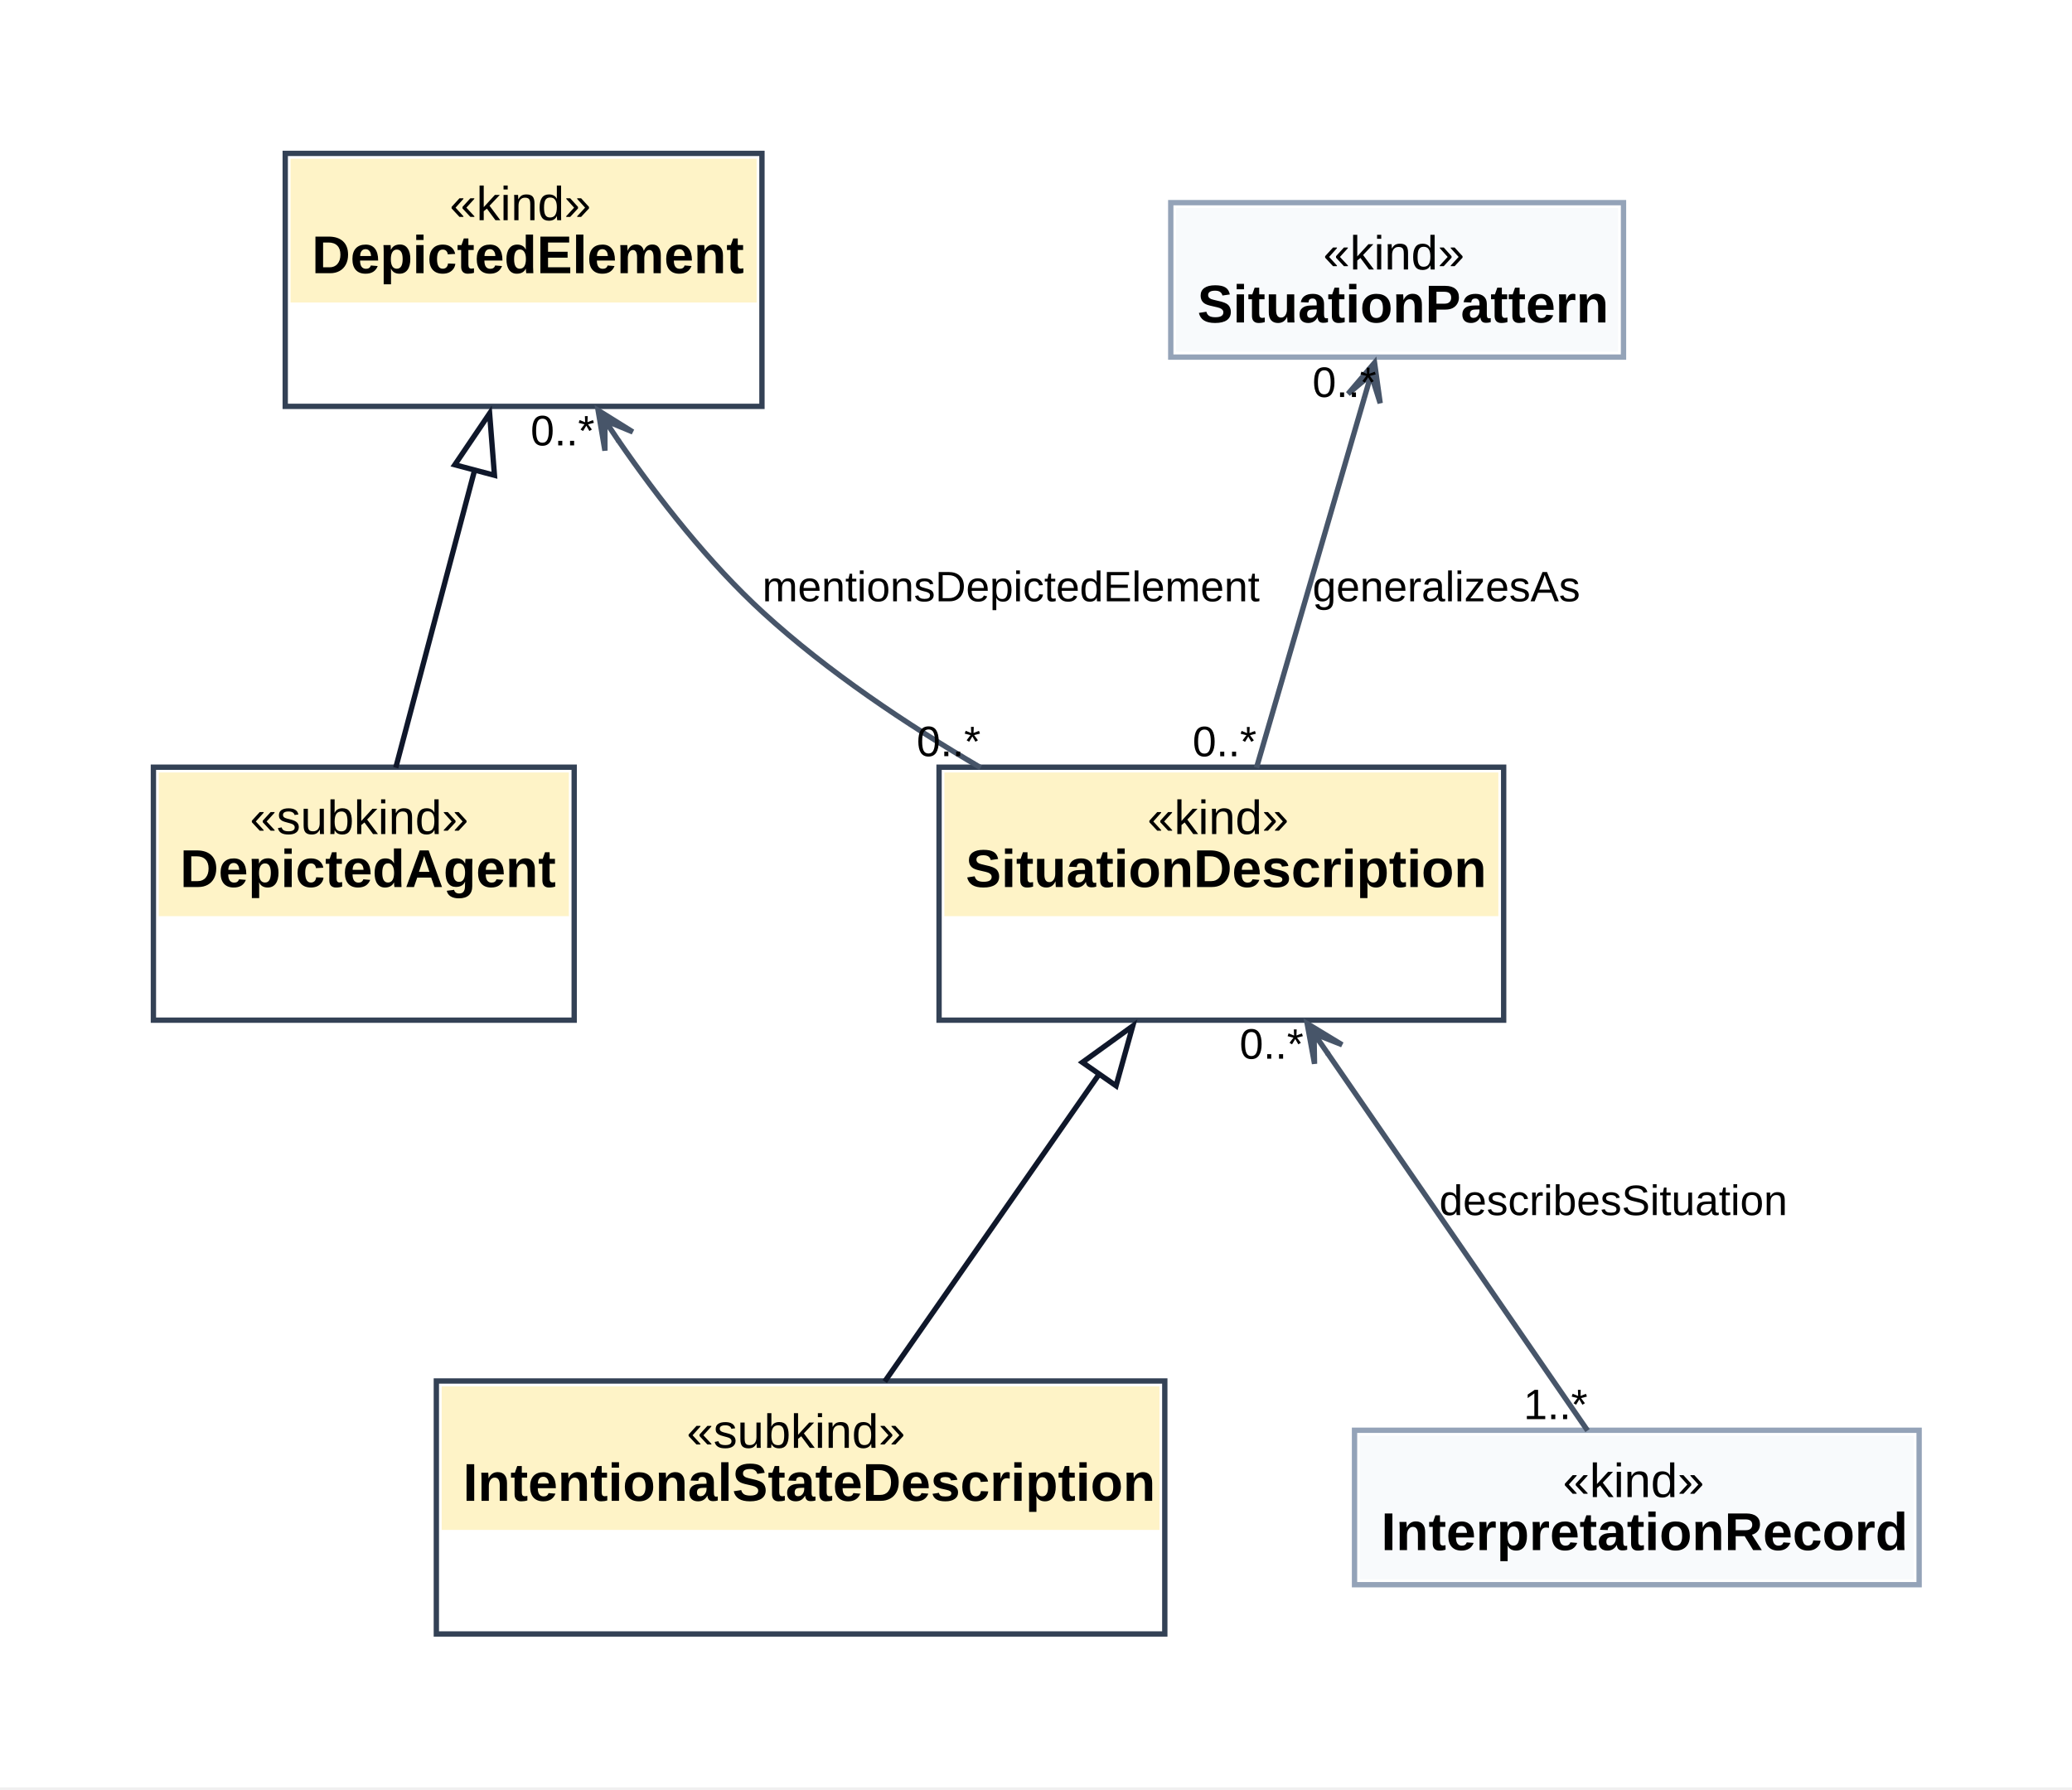
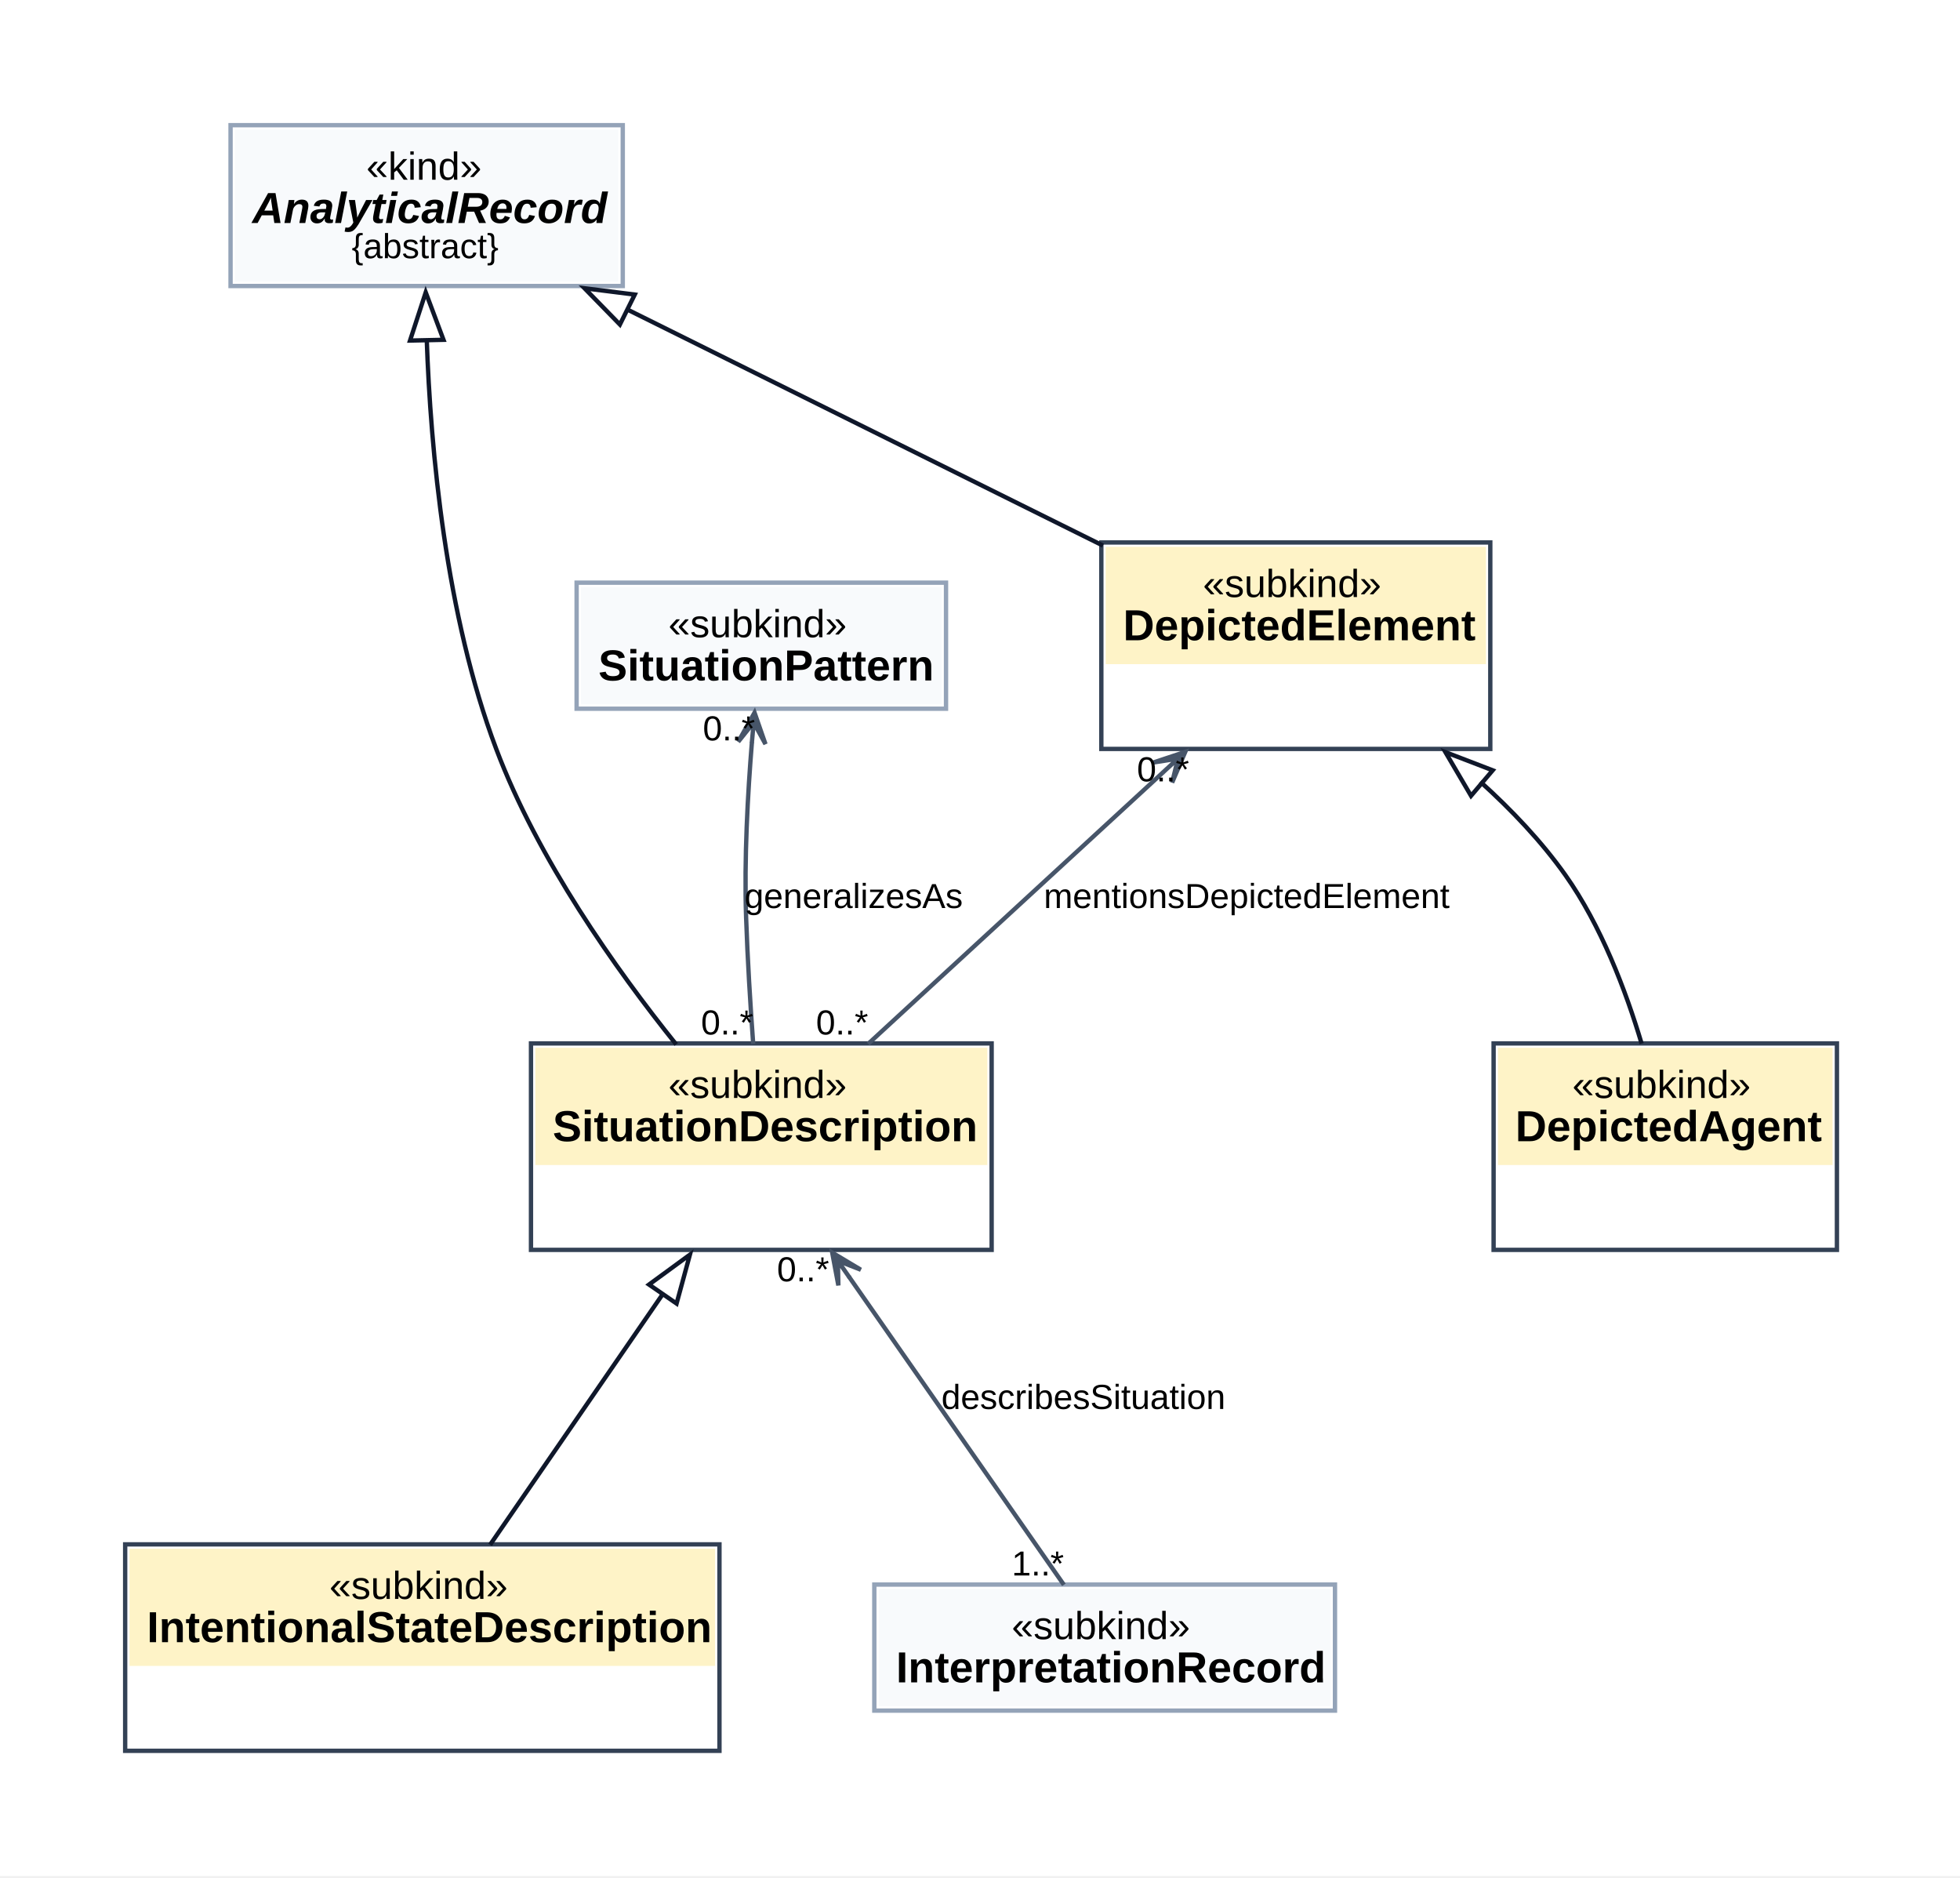
- <svg xmlns="http://www.w3.org/2000/svg" width="389pt" height="336pt" viewBox="0.00 0.00 389.00 336.00">
-   <g id="graph0" class="graph" transform="scale(1 1) rotate(0) translate(28.8 306.8)">
-     <polygon fill="white" stroke="none" points="-28.8,28.8 -28.8,-306.8 360.3,-306.8 360.3,28.8 -28.8,28.8" />
+ <svg xmlns="http://www.w3.org/2000/svg" width="451pt" height="432pt" viewBox="0.00 0.00 451.00 432.00">
+   <g id="graph0" class="graph" transform="scale(1 1) rotate(0) translate(28.8 402.8)">
+     <polygon fill="white" stroke="none" points="-28.8,28.8 -28.8,-402.8 422.68,-402.8 422.68,28.8 -28.8,28.8" />
    <g id="node1" class="node">
-       <polygon fill="none" stroke="#334155" points="24.75,-230.5 24.75,-278 114.25,-278 114.25,-230.5 24.75,-230.5" />
-       <polygon fill="#fef3c7" stroke="none" points="25.75,-250 25.75,-277 113.25,-277 113.25,-250 25.75,-250" />
-       <text xml:space="preserve" text-anchor="start" x="55.62" y="-265.45" font-family="Arial" font-size="9.00">«kind»</text>
-       <text xml:space="preserve" text-anchor="start" x="29.75" y="-255.5" font-family="Arial" font-weight="bold" font-size="10.00">DepictedElement</text>
-       <polygon fill="white" stroke="none" points="25.75,-231.5 25.75,-250 113.25,-250 113.25,-231.5 25.75,-231.5" />
-       <text xml:space="preserve" text-anchor="start" x="29.75" y="-237.75" font-family="Arial" font-size="9.00"> </text>
+       <polygon fill="none" stroke="#334155" points="224.62,-230.5 224.62,-278 314.12,-278 314.12,-230.5 224.62,-230.5" />
+       <polygon fill="#fef3c7" stroke="none" points="225.62,-250 225.62,-277 313.12,-277 313.12,-250 225.62,-250" />
+       <text xml:space="preserve" text-anchor="start" x="248" y="-265.45" font-family="Arial" font-size="9.00">«subkind»</text>
+       <text xml:space="preserve" text-anchor="start" x="229.62" y="-255.5" font-family="Arial" font-weight="bold" font-size="10.00">DepictedElement</text>
+       <polygon fill="white" stroke="none" points="225.62,-231.5 225.62,-250 313.12,-250 313.12,-231.5 225.62,-231.5" />
+       <text xml:space="preserve" text-anchor="start" x="229.62" y="-237.75" font-family="Arial" font-size="9.00"> </text>
+     </g>
+     <g id="node5" class="node">
+       <polygon fill="none" stroke="#94a3b8" points="24.25,-337 24.25,-374 114.5,-374 114.5,-337 24.25,-337" />
+       <polygon fill="#f8fafc" stroke="none" points="25.25,-338 25.25,-373 113.5,-373 113.5,-338 25.25,-338" />
+       <text xml:space="preserve" text-anchor="start" x="55.5" y="-361.45" font-family="Arial" font-size="9.00">«kind»</text>
+       <text xml:space="preserve" text-anchor="start" x="29.25" y="-351.5" font-family="Arial" font-weight="bold" font-style="italic" font-size="10.00">AnalyticalRecord</text>
+       <text xml:space="preserve" text-anchor="start" x="52.12" y="-343.4" font-family="Arial" font-size="8.00">{abstract}</text>
+     </g>
+     <g id="edge4" class="edge">
+       <path fill="none" stroke="#0f172a" d="M224.99,-277.28C192.46,-293.42 148.42,-315.28 115.49,-331.62" />
+       <polygon fill="none" stroke="#0f172a" points="113.84,-328.14 105.7,-336.48 117.26,-335.03 113.84,-328.14" />
    </g>
    <g id="node2" class="node">
-       <polygon fill="none" stroke="#334155" points="0,-115.25 0,-162.75 79,-162.75 79,-115.25 0,-115.25" />
-       <polygon fill="#fef3c7" stroke="none" points="1,-134.75 1,-161.75 78,-161.75 78,-134.75 1,-134.75" />
-       <text xml:space="preserve" text-anchor="start" x="18.12" y="-150.2" font-family="Arial" font-size="9.00">«subkind»</text>
-       <text xml:space="preserve" text-anchor="start" x="5" y="-140.25" font-family="Arial" font-weight="bold" font-size="10.00">DepictedAgent</text>
-       <polygon fill="white" stroke="none" points="1,-116.25 1,-134.75 78,-134.75 78,-116.25 1,-116.25" />
-       <text xml:space="preserve" text-anchor="start" x="5" y="-122.5" font-family="Arial" font-size="9.00"> </text>
+       <polygon fill="none" stroke="#334155" points="314.88,-115.25 314.88,-162.75 393.88,-162.75 393.88,-115.25 314.88,-115.25" />
+       <polygon fill="#fef3c7" stroke="none" points="315.88,-134.75 315.88,-161.75 392.88,-161.75 392.88,-134.75 315.88,-134.75" />
+       <text xml:space="preserve" text-anchor="start" x="333" y="-150.2" font-family="Arial" font-size="9.00">«subkind»</text>
+       <text xml:space="preserve" text-anchor="start" x="319.88" y="-140.25" font-family="Arial" font-weight="bold" font-size="10.00">DepictedAgent</text>
+       <polygon fill="white" stroke="none" points="315.88,-116.25 315.88,-134.75 392.88,-134.75 392.88,-116.25 315.88,-116.25" />
+       <text xml:space="preserve" text-anchor="start" x="319.88" y="-122.5" font-family="Arial" font-size="9.00"> </text>
    </g>
-     <g id="edge4" class="edge">
-       <path fill="none" stroke="#0f172a" d="M45.5,-162.65C49.75,-178.69 55.53,-200.52 60.36,-218.73" />
-       <polygon fill="none" stroke="#0f172a" points="56.59,-219.53 63.12,-229.18 64.03,-217.56 56.59,-219.53" />
+     <g id="edge5" class="edge">
+       <path fill="none" stroke="#0f172a" d="M348.94,-162.7C345.29,-174.94 339.61,-189.87 331.38,-201.5 325.9,-209.22 319.01,-216.47 311.82,-222.96" />
+       <polygon fill="none" stroke="#0f172a" points="309.69,-219.71 303.79,-229.76 314.67,-225.58 309.69,-219.71" />
    </g>
    <g id="node3" class="node">
-       <polygon fill="none" stroke="#334155" points="147.5,-115.25 147.5,-162.75 253.5,-162.75 253.5,-115.25 147.5,-115.25" />
-       <polygon fill="#fef3c7" stroke="none" points="148.5,-134.75 148.5,-161.75 252.5,-161.75 252.5,-134.75 148.5,-134.75" />
-       <text xml:space="preserve" text-anchor="start" x="186.62" y="-150.2" font-family="Arial" font-size="9.00">«kind»</text>
-       <text xml:space="preserve" text-anchor="start" x="152.5" y="-140.25" font-family="Arial" font-weight="bold" font-size="10.00">SituationDescription</text>
-       <polygon fill="white" stroke="none" points="148.5,-116.25 148.5,-134.75 252.5,-134.75 252.5,-116.25 148.5,-116.25" />
-       <text xml:space="preserve" text-anchor="start" x="152.5" y="-122.5" font-family="Arial" font-size="9.00"> </text>
+       <polygon fill="none" stroke="#334155" points="93.38,-115.25 93.38,-162.75 199.38,-162.75 199.38,-115.25 93.38,-115.25" />
+       <polygon fill="#fef3c7" stroke="none" points="94.38,-134.75 94.38,-161.75 198.38,-161.75 198.38,-134.75 94.38,-134.75" />
+       <text xml:space="preserve" text-anchor="start" x="125" y="-150.2" font-family="Arial" font-size="9.00">«subkind»</text>
+       <text xml:space="preserve" text-anchor="start" x="98.38" y="-140.25" font-family="Arial" font-weight="bold" font-size="10.00">SituationDescription</text>
+       <polygon fill="white" stroke="none" points="94.38,-116.25 94.38,-134.75 198.38,-134.75 198.38,-116.25 94.38,-116.25" />
+       <text xml:space="preserve" text-anchor="start" x="98.38" y="-122.5" font-family="Arial" font-size="9.00"> </text>
    </g>
    <g id="edge2" class="edge">
-       <path fill="none" stroke="#475569" d="M155.3,-162.67C141.4,-170.79 126.59,-180.7 114.5,-191.75 104.23,-201.14 94.8,-213.19 87.26,-224.14" />
-       <polygon fill="#475569" stroke="#475569" points="83.49,-229.76 84.77,-222.19 84.76,-227.87 87.39,-223.94 87.39,-223.94 87.39,-223.94 84.76,-227.87 90,-225.7 83.49,-229.76" />
-       <text xml:space="preserve" text-anchor="middle" x="161" y="-193.9" font-family="Arial" font-size="8.00">mentionsDepictedElement</text>
-       <text xml:space="preserve" text-anchor="middle" x="76.82" y="-223.17" font-family="Arial" font-size="8.00">0..*</text>
-       <text xml:space="preserve" text-anchor="middle" x="149.3" y="-164.82" font-family="Arial" font-size="8.00">0..*</text>
+       <path fill="none" stroke="#475569" d="M170.97,-162.65C190.5,-180.62 217.9,-205.85 238.83,-225.12" />
+       <polygon fill="#475569" stroke="#475569" points="243.93,-229.82 236.64,-227.39 242.25,-228.27 238.78,-225.08 238.78,-225.08 238.78,-225.08 242.25,-228.27 240.91,-222.76 243.93,-229.82" />
+       <text xml:space="preserve" text-anchor="middle" x="258.06" y="-193.9" font-family="Arial" font-size="8.00">mentionsDepictedElement</text>
+       <text xml:space="preserve" text-anchor="middle" x="238.82" y="-223.04" font-family="Arial" font-size="8.00">0..*</text>
+       <text xml:space="preserve" text-anchor="middle" x="164.97" y="-164.8" font-family="Arial" font-size="8.00">0..*</text>
+     </g>
+     <g id="edge6" class="edge">
+       <path fill="none" stroke="#0f172a" d="M126.8,-162.51C112.85,-179.88 94.94,-205.15 85.38,-230.5 73.76,-261.28 70.29,-299.09 69.39,-324.8" />
+       <polygon fill="none" stroke="#0f172a" points="65.55,-324.45 69.16,-335.54 73.25,-324.62 65.55,-324.45" />
+     </g>
+     <g id="node7" class="node">
+       <polygon fill="none" stroke="#94a3b8" points="103.88,-239.75 103.88,-268.75 188.88,-268.75 188.88,-239.75 103.88,-239.75" />
+       <polygon fill="#f8fafc" stroke="none" points="104.88,-240.75 104.88,-267.75 187.88,-267.75 187.88,-240.75 104.88,-240.75" />
+       <text xml:space="preserve" text-anchor="start" x="125" y="-256.2" font-family="Arial" font-size="9.00">«subkind»</text>
+       <text xml:space="preserve" text-anchor="start" x="108.88" y="-246.25" font-family="Arial" font-weight="bold" font-size="10.00">SituationPattern</text>
+     </g>
+     <g id="edge3" class="edge">
+       <path fill="none" stroke="#475569" d="M144.51,-162.65C143.85,-171.7 143.2,-182.21 142.88,-191.75 142.42,-205.17 143.25,-220.21 144.22,-232.07" />
+       <polygon fill="#475569" stroke="#475569" points="144.82,-238.85 141.07,-232.15 144.62,-236.58 144.2,-231.88 144.2,-231.88 144.2,-231.88 144.62,-236.58 147.34,-231.6 144.82,-238.85" />
+       <text xml:space="preserve" text-anchor="middle" x="167.62" y="-193.9" font-family="Arial" font-size="8.00">generalizesAs</text>
+       <text xml:space="preserve" text-anchor="middle" x="138.93" y="-232.46" font-family="Arial" font-size="8.00">0..*</text>
+       <text xml:space="preserve" text-anchor="middle" x="138.51" y="-164.8" font-family="Arial" font-size="8.00">0..*</text>
+     </g>
+     <g id="node4" class="node">
+       <polygon fill="none" stroke="#334155" points="0,0 0,-47.5 136.75,-47.5 136.75,0 0,0" />
+       <polygon fill="#fef3c7" stroke="none" points="1,-19.5 1,-46.5 135.75,-46.5 135.75,-19.5 1,-19.5" />
+       <text xml:space="preserve" text-anchor="start" x="47" y="-34.95" font-family="Arial" font-size="9.00">«subkind»</text>
+       <text xml:space="preserve" text-anchor="start" x="5" y="-25" font-family="Arial" font-weight="bold" font-size="10.00">IntentionalStateDescription</text>
+       <polygon fill="white" stroke="none" points="1,-1 1,-19.5 135.75,-19.5 135.75,-1 1,-1" />
+       <text xml:space="preserve" text-anchor="start" x="5" y="-7.25" font-family="Arial" font-size="9.00"> </text>
+     </g>
+     <g id="edge7" class="edge">
+       <path fill="none" stroke="#0f172a" d="M83.97,-47.4C95.4,-63.98 111.07,-86.75 123.86,-105.31" />
+       <polygon fill="none" stroke="#0f172a" points="120.54,-107.27 129.95,-114.15 126.88,-102.9 120.54,-107.27" />
    </g>
    <g id="node6" class="node">
-       <polygon fill="none" stroke="#94a3b8" points="191,-239.75 191,-268.75 276,-268.75 276,-239.75 191,-239.75" />
-       <polygon fill="#f8fafc" stroke="none" points="192,-240.75 192,-267.75 275,-267.75 275,-240.75 192,-240.75" />
-       <text xml:space="preserve" text-anchor="start" x="219.62" y="-256.2" font-family="Arial" font-size="9.00">«kind»</text>
-       <text xml:space="preserve" text-anchor="start" x="196" y="-246.25" font-family="Arial" font-weight="bold" font-size="10.00">SituationPattern</text>
-     </g>
-     <g id="edge3" class="edge">
-       <path fill="none" stroke="#475569" d="M207.1,-162.65C212.99,-182.87 221.56,-212.26 227.32,-232.03" />
-       <polygon fill="#475569" stroke="#475569" points="229.26,-238.69 224.28,-232.85 228.62,-236.5 227.3,-231.97 227.3,-231.97 227.3,-231.97 228.62,-236.5 230.32,-231.09 229.26,-238.69" />
-       <text xml:space="preserve" text-anchor="middle" x="242.74" y="-193.9" font-family="Arial" font-size="8.00">generalizesAs</text>
-       <text xml:space="preserve" text-anchor="middle" x="223.6" y="-232.26" font-family="Arial" font-size="8.00">0..*</text>
-       <text xml:space="preserve" text-anchor="middle" x="201.1" y="-164.8" font-family="Arial" font-size="8.00">0..*</text>
-     </g>
-     <g id="node4" class="node">
-       <polygon fill="none" stroke="#334155" points="53.12,0 53.12,-47.5 189.88,-47.5 189.88,0 53.12,0" />
-       <polygon fill="#fef3c7" stroke="none" points="54.12,-19.5 54.12,-46.5 188.88,-46.5 188.88,-19.5 54.12,-19.5" />
-       <text xml:space="preserve" text-anchor="start" x="100.12" y="-34.95" font-family="Arial" font-size="9.00">«subkind»</text>
-       <text xml:space="preserve" text-anchor="start" x="58.12" y="-25" font-family="Arial" font-weight="bold" font-size="10.00">IntentionalStateDescription</text>
-       <polygon fill="white" stroke="none" points="54.12,-1 54.12,-19.5 188.88,-19.5 188.88,-1 54.12,-1" />
-       <text xml:space="preserve" text-anchor="start" x="58.12" y="-7.25" font-family="Arial" font-size="9.00"> </text>
-     </g>
-     <g id="edge5" class="edge">
-       <path fill="none" stroke="#0f172a" d="M137.3,-47.4C148.87,-63.98 164.75,-86.75 177.69,-105.31" />
-       <polygon fill="none" stroke="#0f172a" points="174.41,-107.33 183.86,-114.15 180.73,-102.93 174.41,-107.33" />
-     </g>
-     <g id="node5" class="node">
-       <polygon fill="none" stroke="#94a3b8" points="225.5,-9.25 225.5,-38.25 331.5,-38.25 331.5,-9.25 225.5,-9.25" />
-       <polygon fill="#f8fafc" stroke="none" points="226.5,-10.25 226.5,-37.25 330.5,-37.25 330.5,-10.25 226.5,-10.25" />
-       <text xml:space="preserve" text-anchor="start" x="264.62" y="-25.7" font-family="Arial" font-size="9.00">«kind»</text>
-       <text xml:space="preserve" text-anchor="start" x="230.5" y="-15.75" font-family="Arial" font-weight="bold" font-size="10.00">InterpretationRecord</text>
+       <polygon fill="none" stroke="#94a3b8" points="172.38,-9.25 172.38,-38.25 278.38,-38.25 278.38,-9.25 172.38,-9.25" />
+       <polygon fill="#f8fafc" stroke="none" points="173.38,-10.25 173.38,-37.25 277.38,-37.25 277.38,-10.25 173.38,-10.25" />
+       <text xml:space="preserve" text-anchor="start" x="204" y="-25.7" font-family="Arial" font-size="9.00">«subkind»</text>
+       <text xml:space="preserve" text-anchor="start" x="177.38" y="-15.75" font-family="Arial" font-weight="bold" font-size="10.00">InterpretationRecord</text>
    </g>
    <g id="edge1" class="edge">
-       <path fill="none" stroke="#475569" d="M269.25,-38.19C257.27,-55.57 236.09,-86.33 220.39,-109.12" />
-       <polygon fill="#475569" stroke="#475569" points="216.61,-114.61 217.99,-107.06 217.9,-112.73 220.58,-108.85 220.58,-108.85 220.58,-108.85 217.9,-112.73 223.17,-110.63 216.61,-114.61" />
-       <text xml:space="preserve" text-anchor="middle" x="274.09" y="-78.65" font-family="Arial" font-size="8.00">describesSituation</text>
-       <text xml:space="preserve" text-anchor="middle" x="209.92" y="-108.01" font-family="Arial" font-size="8.00">0..*</text>
-       <text xml:space="preserve" text-anchor="middle" x="263.25" y="-40.34" font-family="Arial" font-size="8.00">1..*</text>
+       <path fill="none" stroke="#475569" d="M216,-38.19C203.88,-55.57 182.42,-86.33 166.52,-109.12" />
+       <polygon fill="#475569" stroke="#475569" points="162.69,-114.62 164.11,-107.07 163.99,-112.74 166.69,-108.87 166.69,-108.87 166.69,-108.87 163.99,-112.74 169.28,-110.68 162.69,-114.62" />
+       <text xml:space="preserve" text-anchor="middle" x="220.49" y="-78.65" font-family="Arial" font-size="8.00">describesSituation</text>
+       <text xml:space="preserve" text-anchor="middle" x="155.99" y="-108.01" font-family="Arial" font-size="8.00">0..*</text>
+       <text xml:space="preserve" text-anchor="middle" x="210" y="-40.34" font-family="Arial" font-size="8.00">1..*</text>
    </g>
  </g>
</svg>
